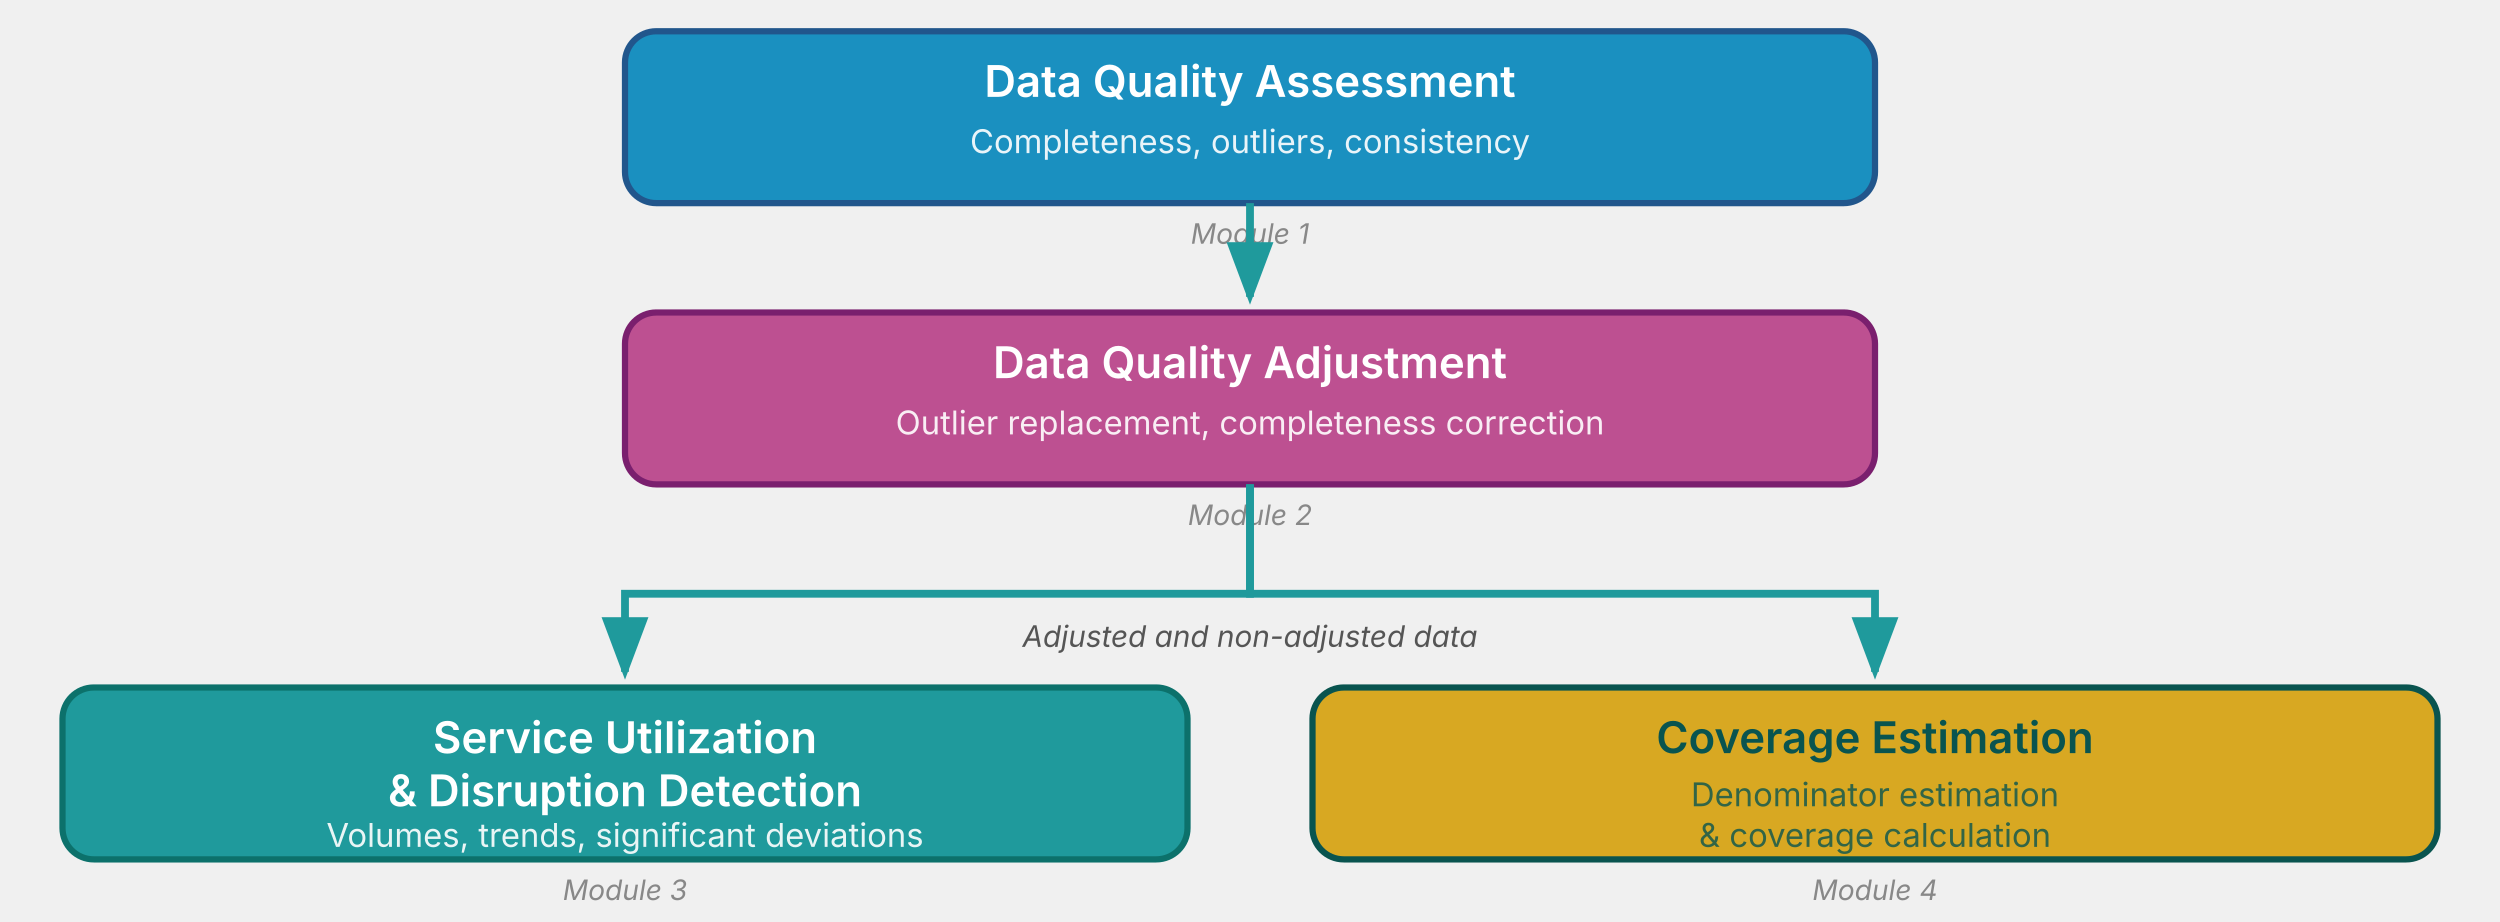
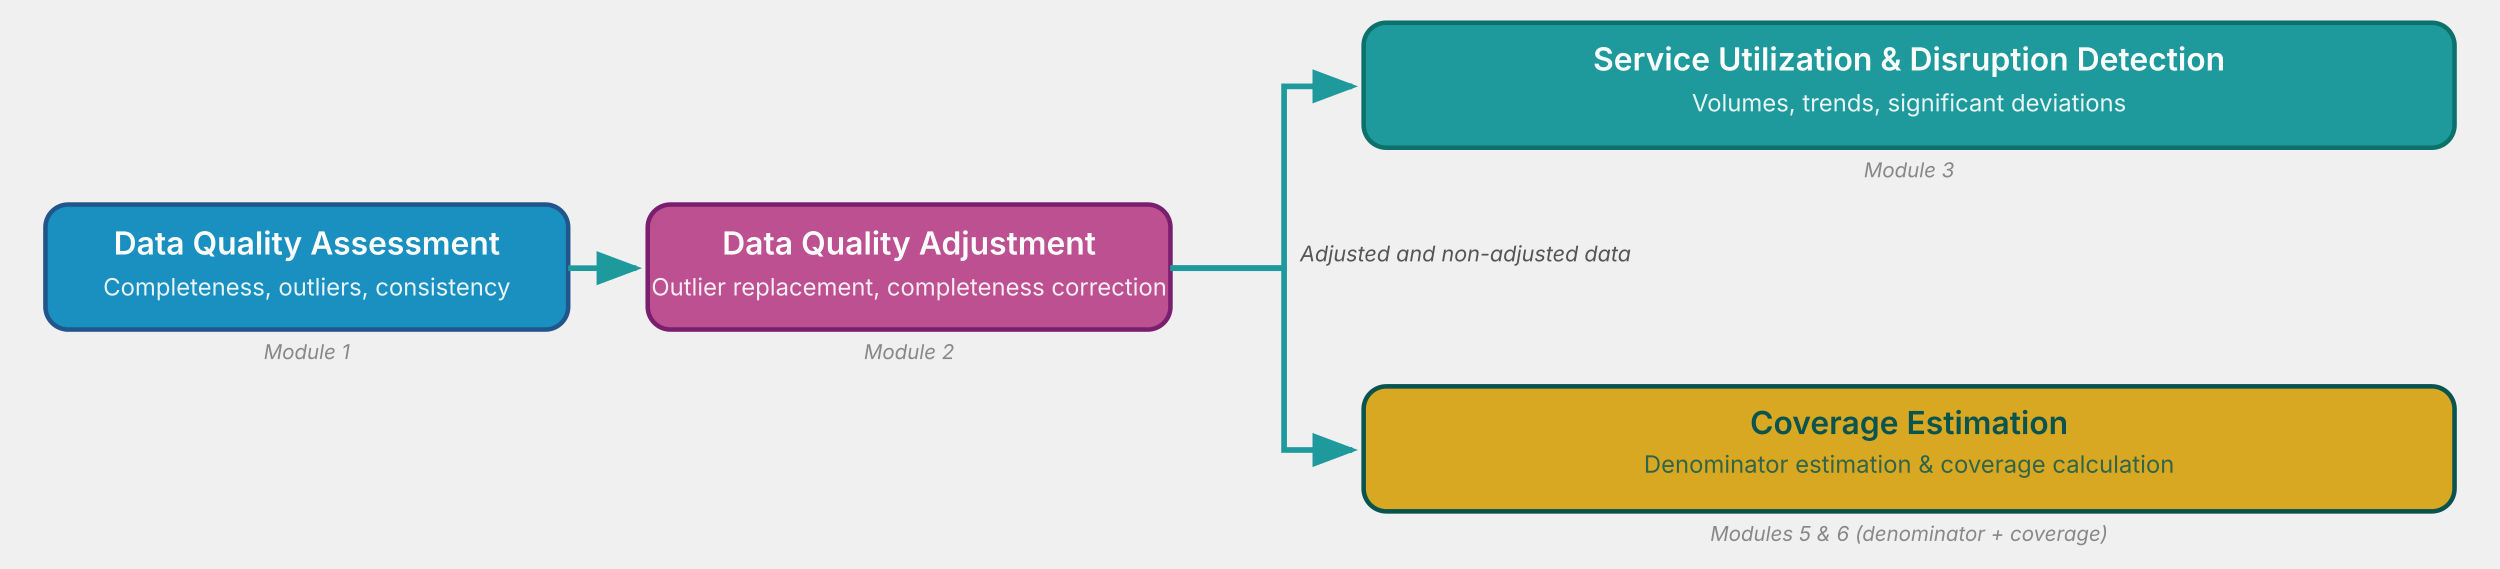
- <svg xmlns="http://www.w3.org/2000/svg" viewBox="0 0 800 295">
+ <svg xmlns="http://www.w3.org/2000/svg" viewBox="0 0 1100 250">
  <defs>
    <style>
      .box { rx: 10; stroke-width: 2; }
      .box-assess { fill: #1A90C0; stroke: #21568C; }
      .box-adjust { fill: #BD5091; stroke: #7A1F6E; }
      .box-util { fill: #1F9A9C; stroke: #0C716B; }
      .box-coverage { fill: #D8A822; stroke: #09544F; }
      .text-white { font-family: Inter, sans-serif; font-size: 14px; font-weight: 600; fill: #ffffff; text-anchor: middle; }
      .text-dark { font-family: Inter, sans-serif; font-size: 14px; font-weight: 600; fill: #09544F; text-anchor: middle; }
      .text-sub { font-family: Inter, sans-serif; font-size: 10.5px; fill: #ffffff; text-anchor: middle; opacity: 0.9; }
      .text-sub-dark { font-family: Inter, sans-serif; font-size: 10.5px; fill: #09544F; text-anchor: middle; opacity: 0.8; }
      .module-label { font-family: Inter, sans-serif; font-size: 9px; fill: #888; text-anchor: middle; font-style: italic; }
      .arrow { stroke: #1F9A9C; stroke-width: 2.5; fill: none; marker-end: url(#arrowhead); }
-       .arrow-label { font-family: Inter, sans-serif; font-size: 9.5px; fill: #555; text-anchor: middle; font-style: italic; }
+       .arrow-label { font-family: Inter, sans-serif; font-size: 9.5px; fill: #555; text-anchor: start; font-style: italic; }
    </style>
    <marker id="arrowhead" markerWidth="8" markerHeight="6" refX="7" refY="3" orient="auto">
      <polygon points="0 0, 8 3, 0 6" fill="#1F9A9C" />
    </marker>
  </defs>
-   <rect class="box box-assess" x="200" y="10" width="400" height="55" />
-   <text class="text-white" x="400" y="31">Data Quality Assessment</text>
-   <text class="text-sub" x="400" y="49">Completeness, outliers, consistency</text>
-   <text class="module-label" x="400" y="78">Module 1</text>
-   <line class="arrow" x1="400" y1="65" x2="400" y2="95" />
-   <rect class="box box-adjust" x="200" y="100" width="400" height="55" />
-   <text class="text-white" x="400" y="121">Data Quality Adjustment</text>
-   <text class="text-sub" x="400" y="139">Outlier replacement, completeness correction</text>
-   <text class="module-label" x="400" y="168">Module 2</text>
-   <path class="arrow" d="M 400 155 L 400 190 L 200 190 L 200 215" />
-   <path class="arrow" d="M 400 155 L 400 190 L 600 190 L 600 215" />
-   <text class="arrow-label" x="400" y="207">Adjusted and non-adjusted data</text>
-   <rect class="box box-util" x="20" y="220" width="360" height="55" />
-   <text class="text-white" x="200" y="241">Service Utilization</text>
-   <text class="text-white" x="200" y="258">&amp; Disruption Detection</text>
-   <text class="text-sub" x="200" y="271">Volumes, trends, significant deviations</text>
-   <text class="module-label" x="200" y="288">Module 3</text>
-   <rect class="box box-coverage" x="420" y="220" width="360" height="55" />
-   <text class="text-dark" x="600" y="241">Coverage Estimation</text>
-   <text class="text-sub-dark" x="600" y="258">Denominator estimation</text>
-   <text class="text-sub-dark" x="600" y="271">&amp; coverage calculation</text>
-   <text class="module-label" x="600" y="288">Module 4</text>
+   <rect class="box box-assess" x="20" y="90" width="230" height="55" />
+   <text class="text-white" x="135" y="112">Data Quality Assessment</text>
+   <text class="text-sub" x="135" y="130">Completeness, outliers, consistency</text>
+   <text class="module-label" x="135" y="158">Module 1</text>
+   <line class="arrow" x1="250" y1="118" x2="280" y2="118" />
+   <rect class="box box-adjust" x="285" y="90" width="230" height="55" />
+   <text class="text-white" x="400" y="112">Data Quality Adjustment</text>
+   <text class="text-sub" x="400" y="130">Outlier replacement, completeness correction</text>
+   <text class="module-label" x="400" y="158">Module 2</text>
+   <path class="arrow" d="M 515 118 L 565 118 L 565 38 L 595 38" />
+   <path class="arrow" d="M 515 118 L 565 118 L 565 198 L 595 198" />
+   <text class="arrow-label" x="572" y="115">Adjusted and non-adjusted data</text>
+   <rect class="box box-util" x="600" y="10" width="480" height="55" />
+   <text class="text-white" x="840" y="31">Service Utilization &amp; Disruption Detection</text>
+   <text class="text-sub" x="840" y="49">Volumes, trends, significant deviations</text>
+   <text class="module-label" x="840" y="78">Module 3</text>
+   <rect class="box box-coverage" x="600" y="170" width="480" height="55" />
+   <text class="text-dark" x="840" y="191">Coverage Estimation</text>
+   <text class="text-sub-dark" x="840" y="208">Denominator estimation &amp; coverage calculation</text>
+   <text class="module-label" x="840" y="238">Modules 5 &amp; 6 (denominator + coverage)</text>
</svg>
